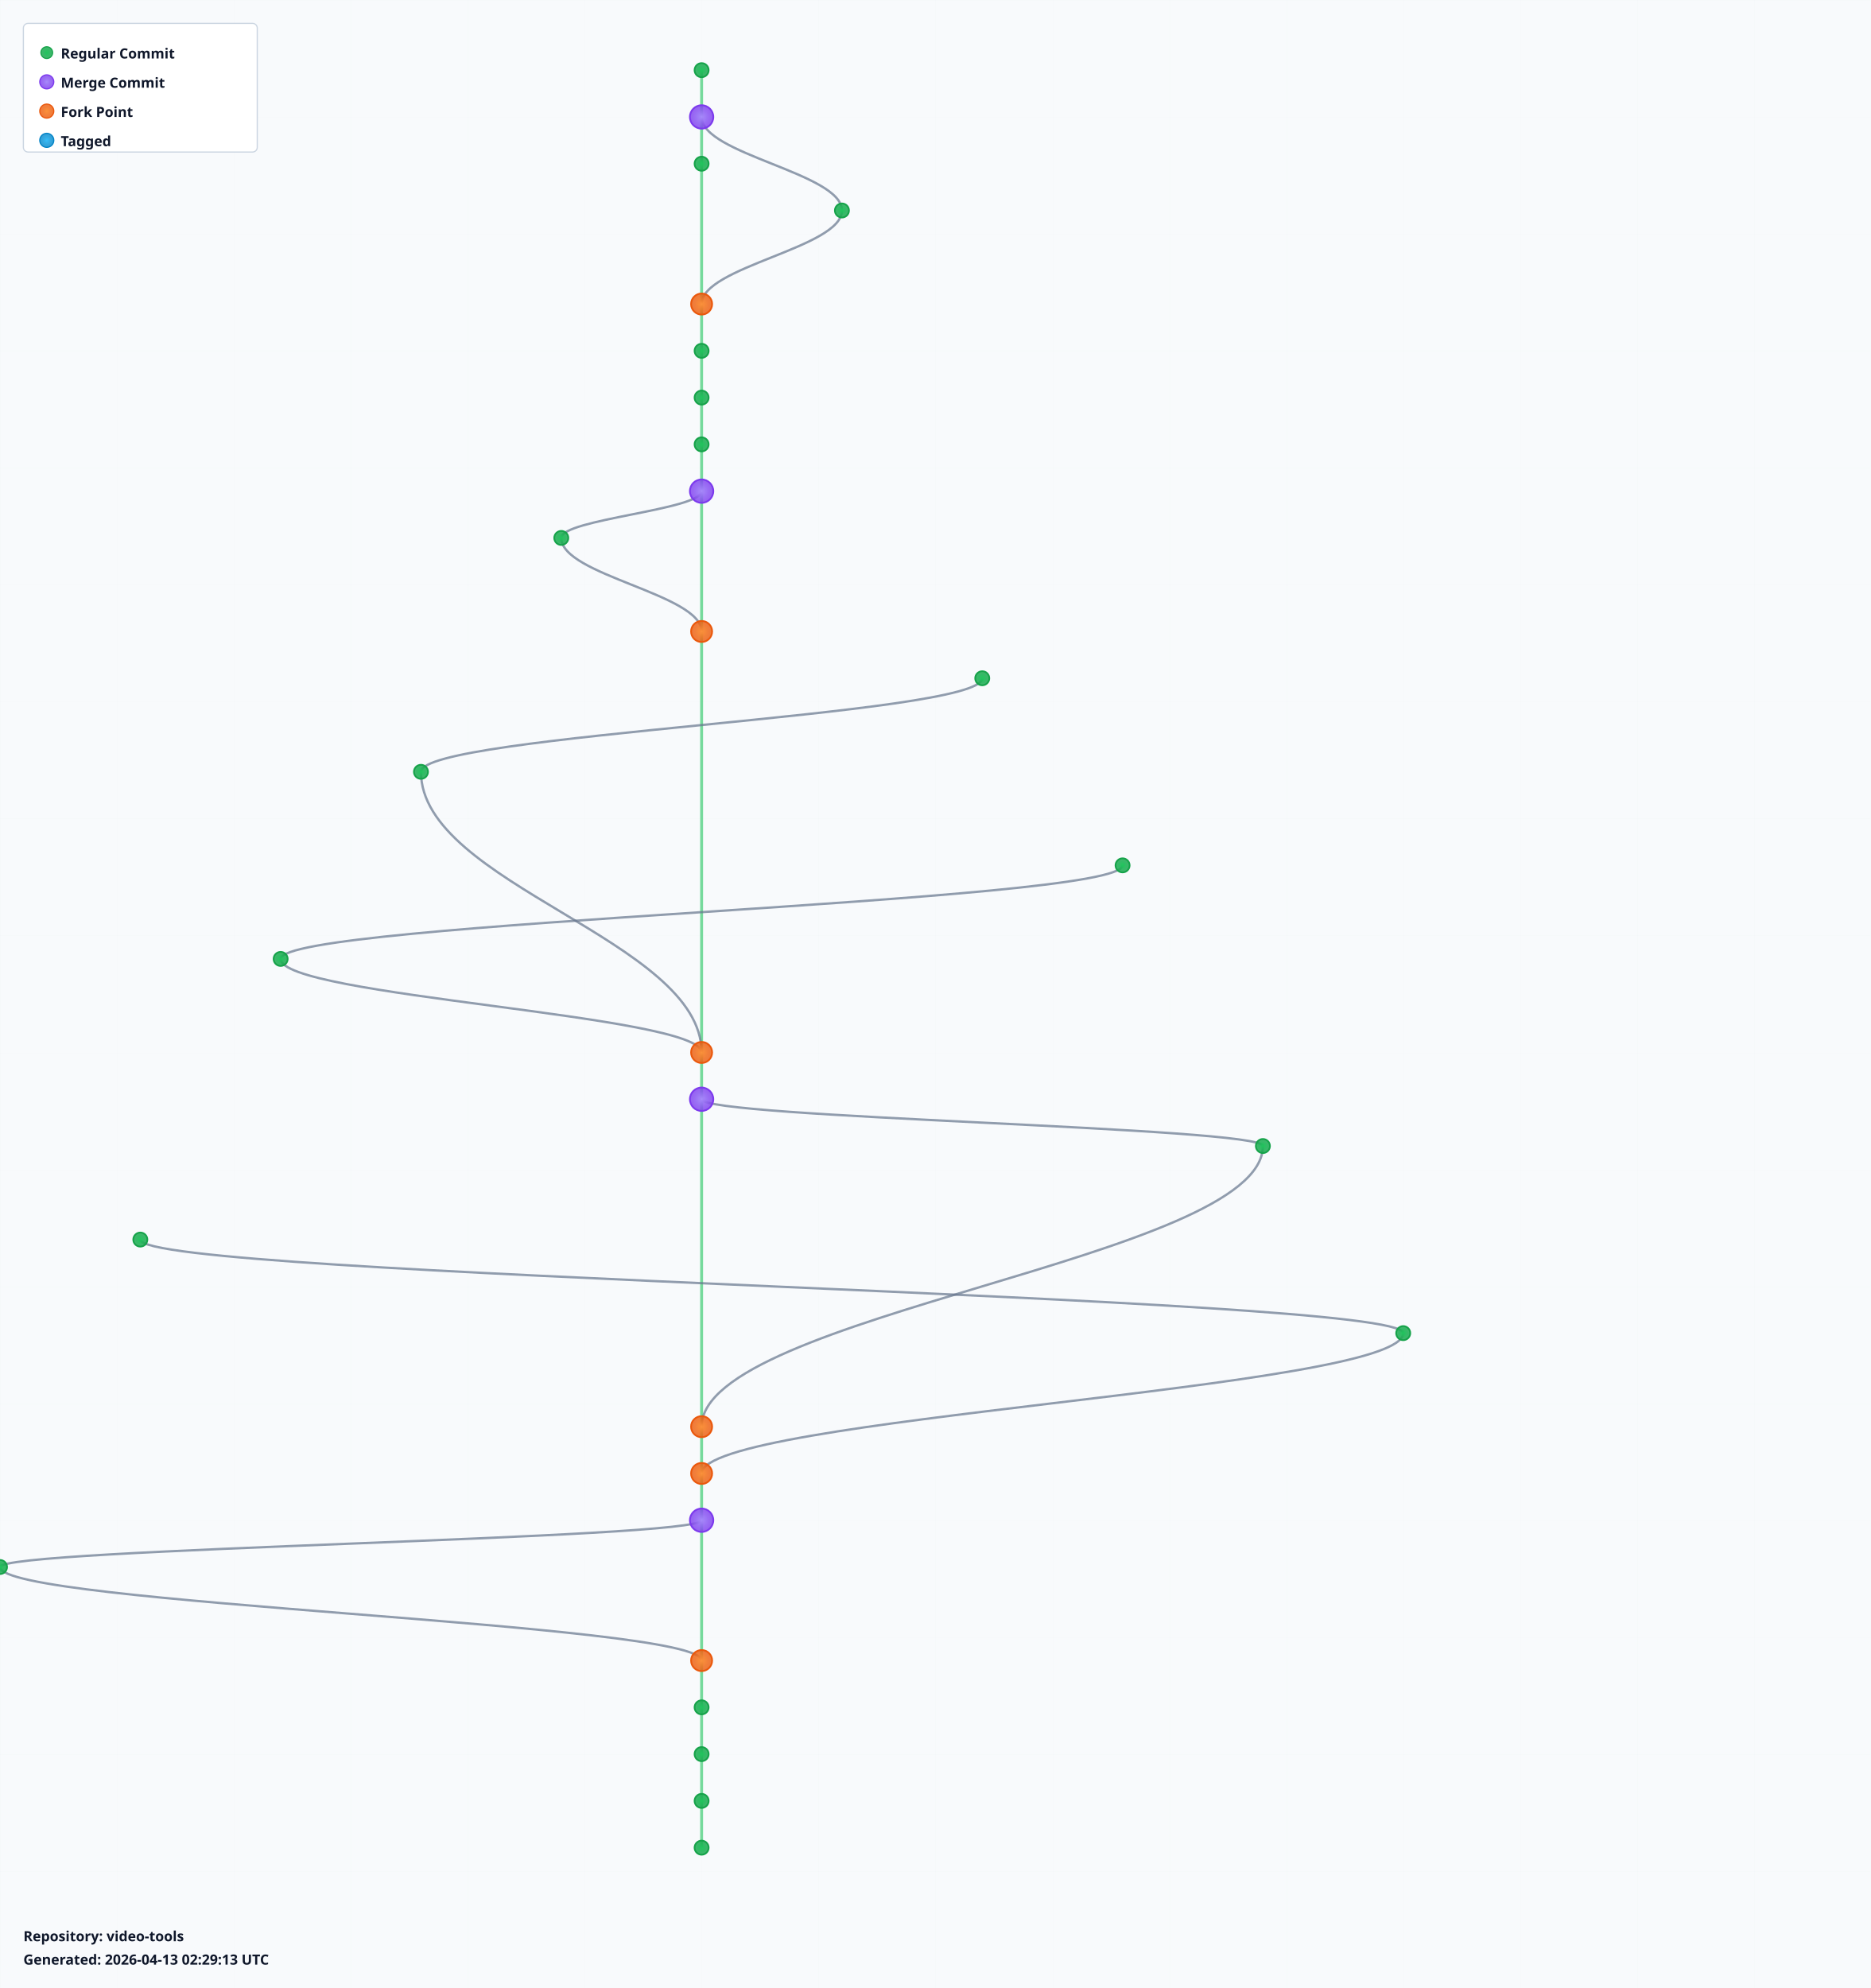
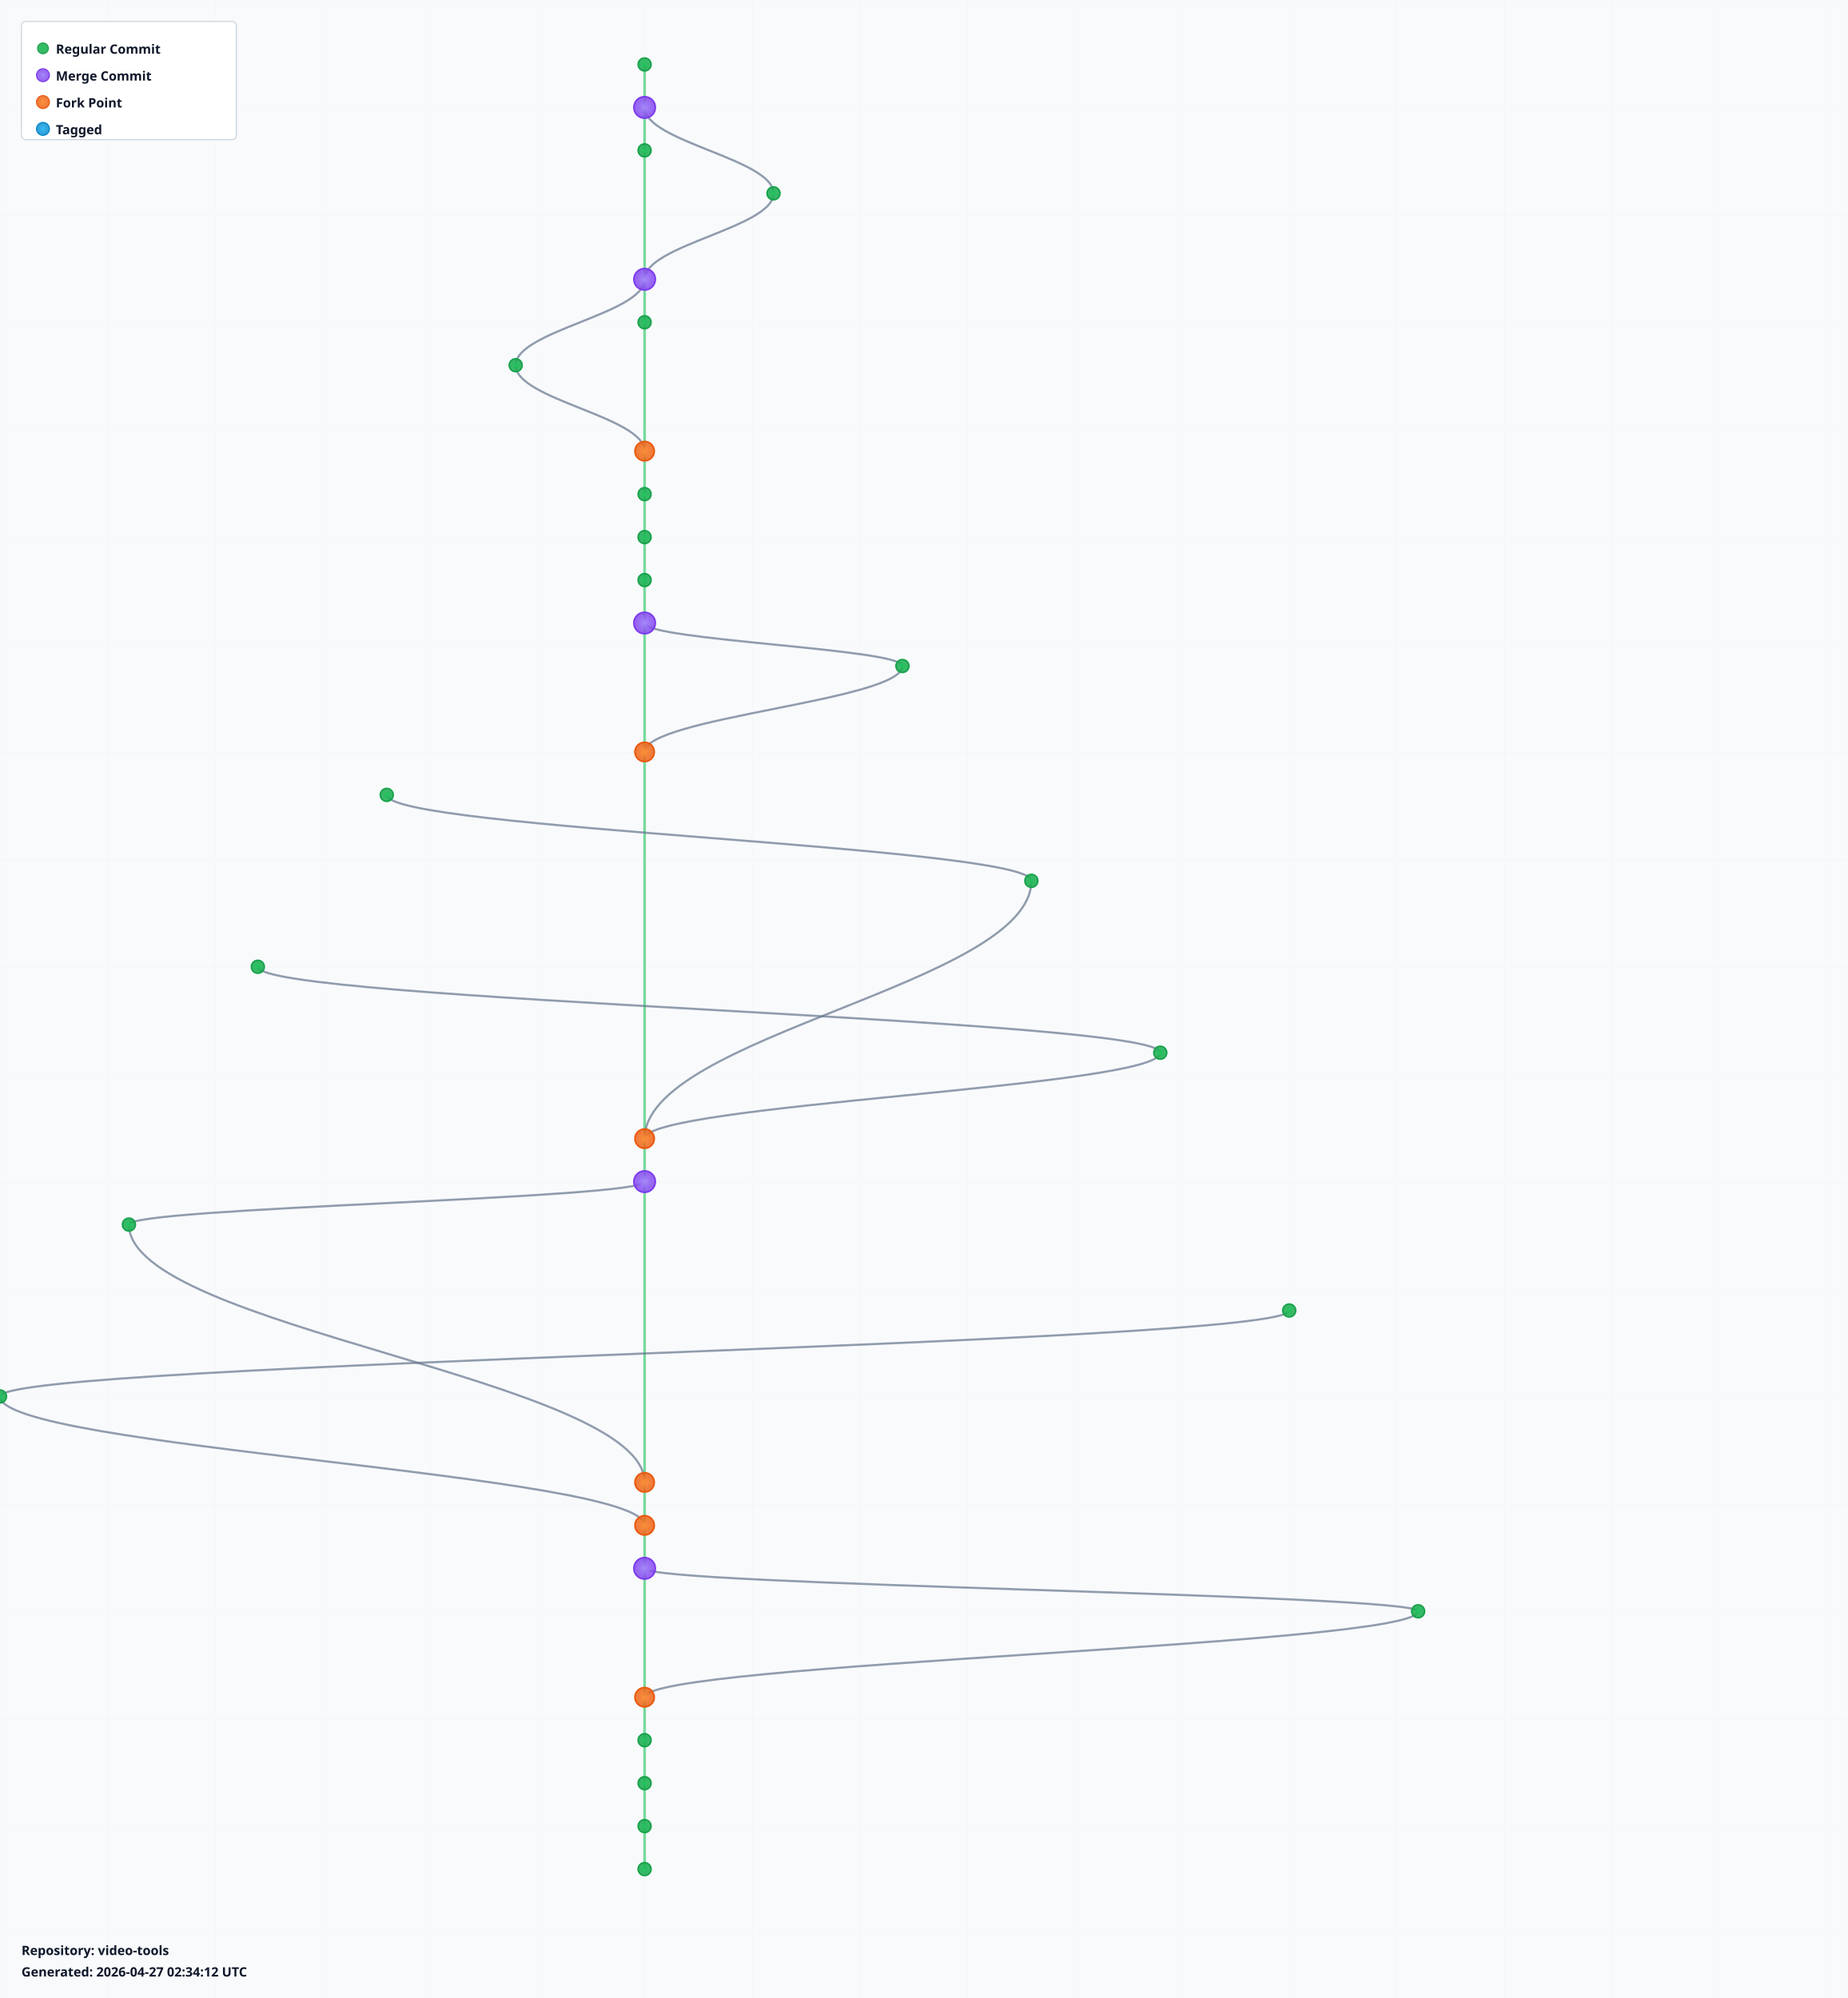
- <svg xmlns="http://www.w3.org/2000/svg" width="1600" height="1700" viewBox="0 0 1600 1700">
+ <svg xmlns="http://www.w3.org/2000/svg" width="1720" height="1860" viewBox="0 0 1720 1860">
  <defs>
    <radialGradient id="leafGradient">
      <stop offset="0%" style="stop-color:#22c55e;stop-opacity:1" />
      <stop offset="100%" style="stop-color:#16a34a;stop-opacity:0.8" />
    </radialGradient>
    <radialGradient id="mergeGradient">
      <stop offset="0%" style="stop-color:#a78bfa;stop-opacity:1" />
      <stop offset="100%" style="stop-color:#7c3aed;stop-opacity:0.8" />
    </radialGradient>
    <radialGradient id="forkGradient">
      <stop offset="0%" style="stop-color:#fb923c;stop-opacity:1" />
      <stop offset="100%" style="stop-color:#ea580c;stop-opacity:0.8" />
    </radialGradient>
    <radialGradient id="tagGradient">
      <stop offset="0%" style="stop-color:#38bdf8;stop-opacity:1" />
      <stop offset="100%" style="stop-color:#0284c7;stop-opacity:0.8" />
    </radialGradient>
    <style>
      .branch-line { stroke: #64748b; stroke-width: 2; fill: none; opacity: 0.7; }
      .trunk-line { stroke: #22c55e; stroke-width: 2.5; fill: none; opacity: 0.6; }
      .commit-leaf { cursor: pointer; }
      .commit-leaf:hover { filter: brightness(1.5); }
      .branch-label { font-family: sans-serif; font-size: 12px; font-weight: bold; fill: #0f172a; }
    </style>
  </defs>
-   <rect width="1600" height="1700" fill="#f8fafc" />
+   <rect width="1720" height="1860" fill="#f8fafc" />
  <defs>
    <pattern id="grid" width="100" height="100" patternUnits="userSpaceOnUse">
      <path d="M 100 0 L 0 0 0 100" fill="none" stroke="#e2e8f0" stroke-width="0.5" opacity="0.3" />
    </pattern>
  </defs>
-   <rect width="1600" height="1700" fill="url(#grid)" />
+   <rect width="1720" height="1860" fill="url(#grid)" />
  <g id="branches">
    <line class="trunk-line" x1="600" y1="60" x2="600" y2="100" />
    <line class="trunk-line" x1="600" y1="100" x2="600" y2="140" />
    <path class="branch-line" d="M 600 100 C 600 132, 720 148, 720 180" />
    <line class="trunk-line" x1="600" y1="140" x2="600" y2="260" />
    <path class="branch-line" d="M 720 180 C 720 212, 600 228, 600 260" />
    <line class="trunk-line" x1="600" y1="260" x2="600" y2="300" />
-     <line class="trunk-line" x1="600" y1="300" x2="600" y2="340" />
-     <line class="trunk-line" x1="600" y1="340" x2="600" y2="380" />
-     <line class="trunk-line" x1="600" y1="380" x2="600" y2="420" />
-     <line class="trunk-line" x1="600" y1="420" x2="600" y2="540" />
-     <path class="branch-line" d="M 600 420 C 600 436, 480 444, 480 460" />
-     <path class="branch-line" d="M 480 460 C 480 492, 600 508, 600 540" />
-     <line class="trunk-line" x1="600" y1="540" x2="600" y2="900" />
-     <path class="branch-line" d="M 840 580 C 840 612, 360 628, 360 660" />
-     <path class="branch-line" d="M 360 660 C 360 756, 600 804, 600 900" />
-     <path class="branch-line" d="M 960 740 C 960 772, 240 788, 240 820" />
-     <path class="branch-line" d="M 240 820 C 240 852, 600 868, 600 900" />
-     <line class="trunk-line" x1="600" y1="900" x2="600" y2="940" />
-     <line class="trunk-line" x1="600" y1="940" x2="600" y2="1220" />
-     <path class="branch-line" d="M 600 940 C 600 956, 1080 964, 1080 980" />
-     <path class="branch-line" d="M 1080 980 C 1080 1076, 600 1124, 600 1220" />
-     <path class="branch-line" d="M 120 1060 C 120 1092, 1200 1108, 1200 1140" />
-     <path class="branch-line" d="M 1200 1140 C 1200 1188, 600 1212, 600 1260" />
-     <line class="trunk-line" x1="600" y1="1220" x2="600" y2="1260" />
-     <line class="trunk-line" x1="600" y1="1260" x2="600" y2="1300" />
-     <line class="trunk-line" x1="600" y1="1300" x2="600" y2="1420" />
-     <path class="branch-line" d="M 600 1300 C 600 1316, 0 1324, 0 1340" />
-     <path class="branch-line" d="M 0 1340 C 0 1372, 600 1388, 600 1420" />
+     <path class="branch-line" d="M 600 260 C 600 292, 480 308, 480 340" />
+     <line class="trunk-line" x1="600" y1="300" x2="600" y2="420" />
+     <path class="branch-line" d="M 480 340 C 480 372, 600 388, 600 420" />
+     <line class="trunk-line" x1="600" y1="420" x2="600" y2="460" />
+     <line class="trunk-line" x1="600" y1="460" x2="600" y2="500" />
+     <line class="trunk-line" x1="600" y1="500" x2="600" y2="540" />
+     <line class="trunk-line" x1="600" y1="540" x2="600" y2="580" />
+     <line class="trunk-line" x1="600" y1="580" x2="600" y2="700" />
+     <path class="branch-line" d="M 600 580 C 600 596, 840 604, 840 620" />
+     <path class="branch-line" d="M 840 620 C 840 652, 600 668, 600 700" />
+     <line class="trunk-line" x1="600" y1="700" x2="600" y2="1060" />
+     <path class="branch-line" d="M 360 740 C 360 772, 960 788, 960 820" />
+     <path class="branch-line" d="M 960 820 C 960 916, 600 964, 600 1060" />
+     <path class="branch-line" d="M 240 900 C 240 932, 1080 948, 1080 980" />
+     <path class="branch-line" d="M 1080 980 C 1080 1012, 600 1028, 600 1060" />
+     <line class="trunk-line" x1="600" y1="1060" x2="600" y2="1100" />
+     <line class="trunk-line" x1="600" y1="1100" x2="600" y2="1380" />
+     <path class="branch-line" d="M 600 1100 C 600 1116, 120 1124, 120 1140" />
+     <path class="branch-line" d="M 120 1140 C 120 1236, 600 1284, 600 1380" />
+     <path class="branch-line" d="M 1200 1220 C 1200 1252, 0 1268, 0 1300" />
+     <path class="branch-line" d="M 0 1300 C 0 1348, 600 1372, 600 1420" />
+     <line class="trunk-line" x1="600" y1="1380" x2="600" y2="1420" />
    <line class="trunk-line" x1="600" y1="1420" x2="600" y2="1460" />
-     <line class="trunk-line" x1="600" y1="1460" x2="600" y2="1500" />
-     <line class="trunk-line" x1="600" y1="1500" x2="600" y2="1540" />
-     <line class="trunk-line" x1="600" y1="1540" x2="600" y2="1580" />
+     <line class="trunk-line" x1="600" y1="1460" x2="600" y2="1580" />
+     <path class="branch-line" d="M 600 1460 C 600 1476, 1320 1484, 1320 1500" />
+     <path class="branch-line" d="M 1320 1500 C 1320 1532, 600 1548, 600 1580" />
+     <line class="trunk-line" x1="600" y1="1580" x2="600" y2="1620" />
+     <line class="trunk-line" x1="600" y1="1620" x2="600" y2="1660" />
+     <line class="trunk-line" x1="600" y1="1660" x2="600" y2="1700" />
+     <line class="trunk-line" x1="600" y1="1700" x2="600" y2="1740" />
  </g>
  <g id="commits">
    <circle class="commit-leaf" cx="600" cy="60" r="6" fill="url(#leafGradient)" stroke="#16a34a" stroke-width="1.5" />
    <circle class="commit-leaf" cx="600" cy="100" r="10" fill="url(#mergeGradient)" stroke="#7c3aed" stroke-width="1.5" />
    <circle class="commit-leaf" cx="600" cy="140" r="6" fill="url(#leafGradient)" stroke="#16a34a" stroke-width="1.5" />
    <circle class="commit-leaf" cx="720" cy="180" r="6" fill="url(#leafGradient)" stroke="#16a34a" stroke-width="1.5" />
-     <circle class="commit-leaf" cx="600" cy="260" r="9" fill="url(#forkGradient)" stroke="#ea580c" stroke-width="1.5" />
+     <circle class="commit-leaf" cx="600" cy="260" r="10" fill="url(#mergeGradient)" stroke="#7c3aed" stroke-width="1.5" />
    <circle class="commit-leaf" cx="600" cy="300" r="6" fill="url(#leafGradient)" stroke="#16a34a" stroke-width="1.5" />
-     <circle class="commit-leaf" cx="600" cy="340" r="6" fill="url(#leafGradient)" stroke="#16a34a" stroke-width="1.5" />
-     <circle class="commit-leaf" cx="600" cy="380" r="6" fill="url(#leafGradient)" stroke="#16a34a" stroke-width="1.5" />
-     <circle class="commit-leaf" cx="600" cy="420" r="10" fill="url(#mergeGradient)" stroke="#7c3aed" stroke-width="1.5" />
-     <circle class="commit-leaf" cx="480" cy="460" r="6" fill="url(#leafGradient)" stroke="#16a34a" stroke-width="1.5" />
-     <circle class="commit-leaf" cx="600" cy="540" r="9" fill="url(#forkGradient)" stroke="#ea580c" stroke-width="1.5" />
-     <circle class="commit-leaf" cx="840" cy="580" r="6" fill="url(#leafGradient)" stroke="#16a34a" stroke-width="1.5" />
-     <circle class="commit-leaf" cx="360" cy="660" r="6" fill="url(#leafGradient)" stroke="#16a34a" stroke-width="1.5" />
-     <circle class="commit-leaf" cx="960" cy="740" r="6" fill="url(#leafGradient)" stroke="#16a34a" stroke-width="1.5" />
-     <circle class="commit-leaf" cx="240" cy="820" r="6" fill="url(#leafGradient)" stroke="#16a34a" stroke-width="1.5" />
-     <circle class="commit-leaf" cx="600" cy="900" r="9" fill="url(#forkGradient)" stroke="#ea580c" stroke-width="1.5" />
-     <circle class="commit-leaf" cx="600" cy="940" r="10" fill="url(#mergeGradient)" stroke="#7c3aed" stroke-width="1.5" />
+     <circle class="commit-leaf" cx="480" cy="340" r="6" fill="url(#leafGradient)" stroke="#16a34a" stroke-width="1.5" />
+     <circle class="commit-leaf" cx="600" cy="420" r="9" fill="url(#forkGradient)" stroke="#ea580c" stroke-width="1.5" />
+     <circle class="commit-leaf" cx="600" cy="460" r="6" fill="url(#leafGradient)" stroke="#16a34a" stroke-width="1.5" />
+     <circle class="commit-leaf" cx="600" cy="500" r="6" fill="url(#leafGradient)" stroke="#16a34a" stroke-width="1.5" />
+     <circle class="commit-leaf" cx="600" cy="540" r="6" fill="url(#leafGradient)" stroke="#16a34a" stroke-width="1.5" />
+     <circle class="commit-leaf" cx="600" cy="580" r="10" fill="url(#mergeGradient)" stroke="#7c3aed" stroke-width="1.5" />
+     <circle class="commit-leaf" cx="840" cy="620" r="6" fill="url(#leafGradient)" stroke="#16a34a" stroke-width="1.5" />
+     <circle class="commit-leaf" cx="600" cy="700" r="9" fill="url(#forkGradient)" stroke="#ea580c" stroke-width="1.5" />
+     <circle class="commit-leaf" cx="360" cy="740" r="6" fill="url(#leafGradient)" stroke="#16a34a" stroke-width="1.5" />
+     <circle class="commit-leaf" cx="960" cy="820" r="6" fill="url(#leafGradient)" stroke="#16a34a" stroke-width="1.5" />
+     <circle class="commit-leaf" cx="240" cy="900" r="6" fill="url(#leafGradient)" stroke="#16a34a" stroke-width="1.5" />
    <circle class="commit-leaf" cx="1080" cy="980" r="6" fill="url(#leafGradient)" stroke="#16a34a" stroke-width="1.5" />
-     <circle class="commit-leaf" cx="120" cy="1060" r="6" fill="url(#leafGradient)" stroke="#16a34a" stroke-width="1.5" />
-     <circle class="commit-leaf" cx="1200" cy="1140" r="6" fill="url(#leafGradient)" stroke="#16a34a" stroke-width="1.5" />
-     <circle class="commit-leaf" cx="600" cy="1220" r="9" fill="url(#forkGradient)" stroke="#ea580c" stroke-width="1.5" />
-     <circle class="commit-leaf" cx="600" cy="1260" r="9" fill="url(#forkGradient)" stroke="#ea580c" stroke-width="1.5" />
-     <circle class="commit-leaf" cx="600" cy="1300" r="10" fill="url(#mergeGradient)" stroke="#7c3aed" stroke-width="1.5" />
-     <circle class="commit-leaf" cx="0" cy="1340" r="6" fill="url(#leafGradient)" stroke="#16a34a" stroke-width="1.5" />
+     <circle class="commit-leaf" cx="600" cy="1060" r="9" fill="url(#forkGradient)" stroke="#ea580c" stroke-width="1.5" />
+     <circle class="commit-leaf" cx="600" cy="1100" r="10" fill="url(#mergeGradient)" stroke="#7c3aed" stroke-width="1.5" />
+     <circle class="commit-leaf" cx="120" cy="1140" r="6" fill="url(#leafGradient)" stroke="#16a34a" stroke-width="1.5" />
+     <circle class="commit-leaf" cx="1200" cy="1220" r="6" fill="url(#leafGradient)" stroke="#16a34a" stroke-width="1.5" />
+     <circle class="commit-leaf" cx="0" cy="1300" r="6" fill="url(#leafGradient)" stroke="#16a34a" stroke-width="1.5" />
+     <circle class="commit-leaf" cx="600" cy="1380" r="9" fill="url(#forkGradient)" stroke="#ea580c" stroke-width="1.5" />
    <circle class="commit-leaf" cx="600" cy="1420" r="9" fill="url(#forkGradient)" stroke="#ea580c" stroke-width="1.5" />
-     <circle class="commit-leaf" cx="600" cy="1460" r="6" fill="url(#leafGradient)" stroke="#16a34a" stroke-width="1.5" />
-     <circle class="commit-leaf" cx="600" cy="1500" r="6" fill="url(#leafGradient)" stroke="#16a34a" stroke-width="1.5" />
-     <circle class="commit-leaf" cx="600" cy="1540" r="6" fill="url(#leafGradient)" stroke="#16a34a" stroke-width="1.5" />
-     <circle class="commit-leaf" cx="600" cy="1580" r="6" fill="url(#leafGradient)" stroke="#16a34a" stroke-width="1.5" />
+     <circle class="commit-leaf" cx="600" cy="1460" r="10" fill="url(#mergeGradient)" stroke="#7c3aed" stroke-width="1.5" />
+     <circle class="commit-leaf" cx="1320" cy="1500" r="6" fill="url(#leafGradient)" stroke="#16a34a" stroke-width="1.5" />
+     <circle class="commit-leaf" cx="600" cy="1580" r="9" fill="url(#forkGradient)" stroke="#ea580c" stroke-width="1.5" />
+     <circle class="commit-leaf" cx="600" cy="1620" r="6" fill="url(#leafGradient)" stroke="#16a34a" stroke-width="1.5" />
+     <circle class="commit-leaf" cx="600" cy="1660" r="6" fill="url(#leafGradient)" stroke="#16a34a" stroke-width="1.5" />
+     <circle class="commit-leaf" cx="600" cy="1700" r="6" fill="url(#leafGradient)" stroke="#16a34a" stroke-width="1.5" />
+     <circle class="commit-leaf" cx="600" cy="1740" r="6" fill="url(#leafGradient)" stroke="#16a34a" stroke-width="1.5" />
  </g>
  <g id="legend" transform="translate(20, 20)">
    <rect width="200" height="110" fill="white" stroke="#cbd5e1" stroke-width="1" rx="4" />
    <circle cx="20" cy="25" r="5" fill="url(#leafGradient)" stroke="#16a34a" />
    <text x="32" y="30" class="branch-label" font-size="12">Regular Commit</text>
    <circle cx="20" cy="50" r="6" fill="url(#mergeGradient)" stroke="#7c3aed" />
    <text x="32" y="55" class="branch-label" font-size="12">Merge Commit</text>
    <circle cx="20" cy="75" r="6" fill="url(#forkGradient)" stroke="#ea580c" />
    <text x="32" y="80" class="branch-label" font-size="12">Fork Point</text>
    <circle cx="20" cy="100" r="6" fill="url(#tagGradient)" stroke="#0284c7" />
    <text x="32" y="105" class="branch-label" font-size="12">Tagged</text>
  </g>
-   <g id="info" transform="translate(20, 1660)">
+   <g id="info" transform="translate(20, 1820)">
    <text x="0" y="0" class="branch-label" font-size="12" fill="#666">
      Repository: video-tools
    </text>
    <text x="0" y="20" class="branch-label" font-size="10" fill="#999">
-       Generated: 2026-04-13 02:29:13 UTC
+       Generated: 2026-04-27 02:34:12 UTC
    </text>
  </g>
</svg>
